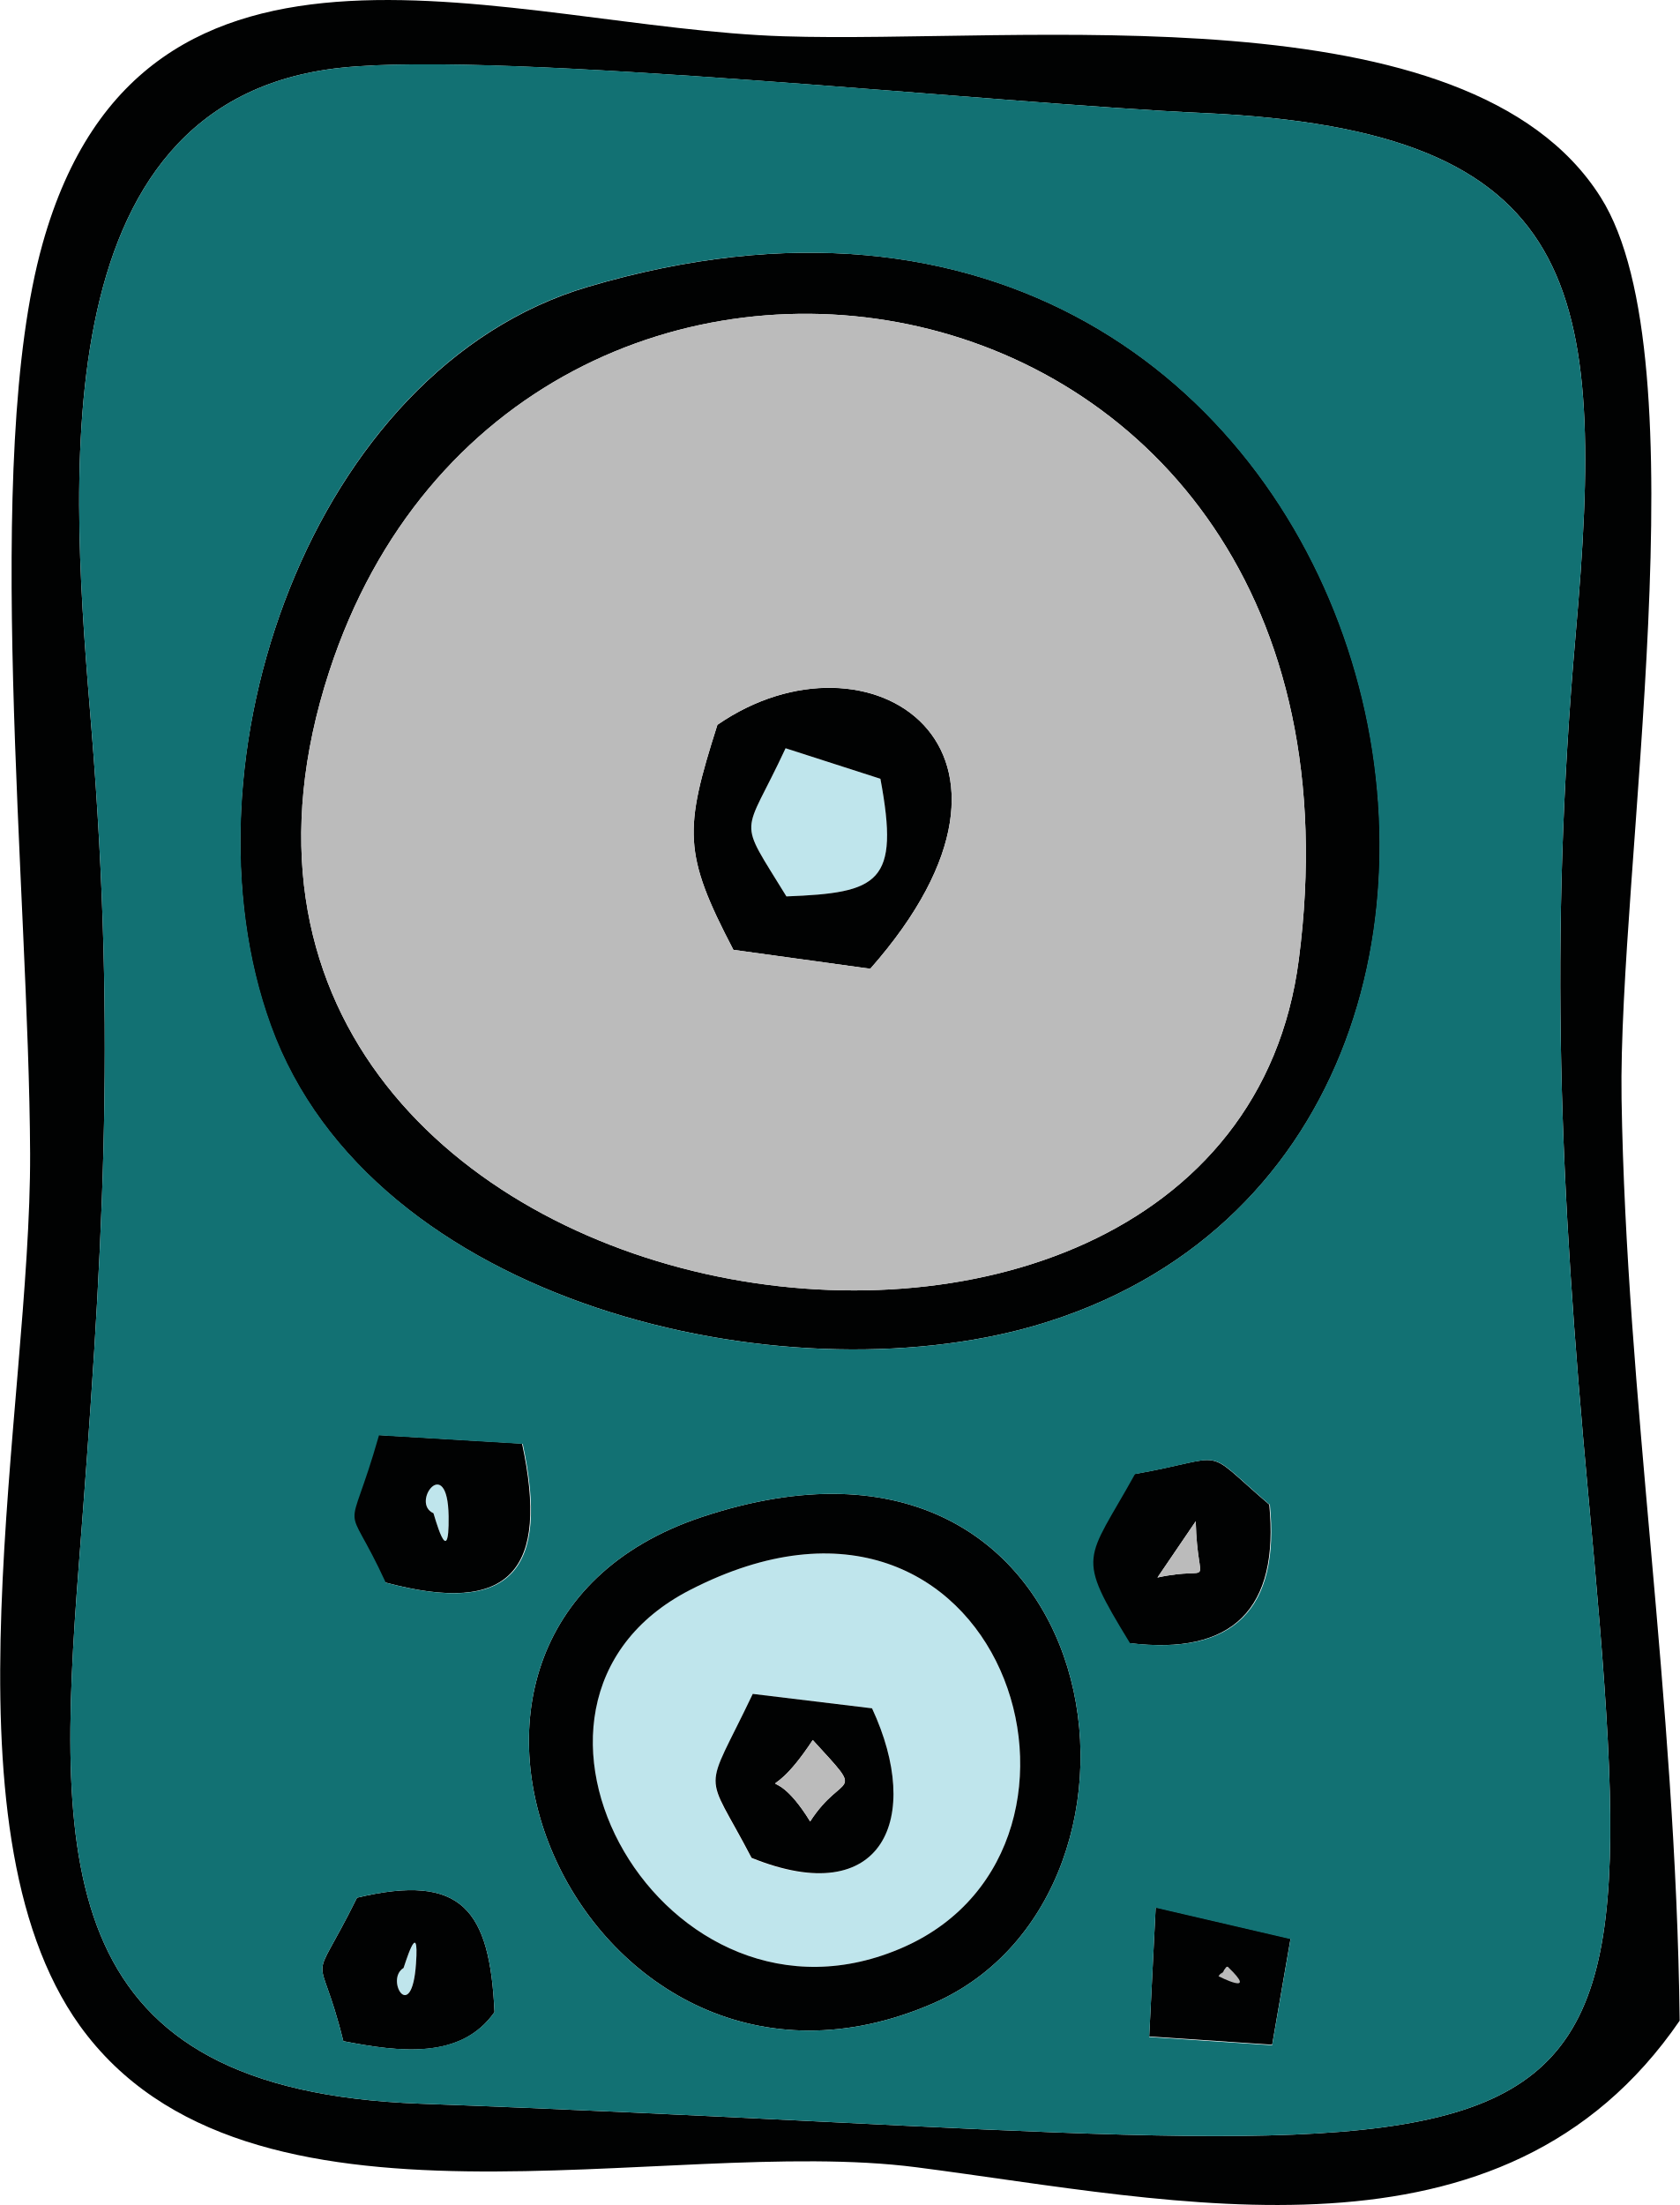
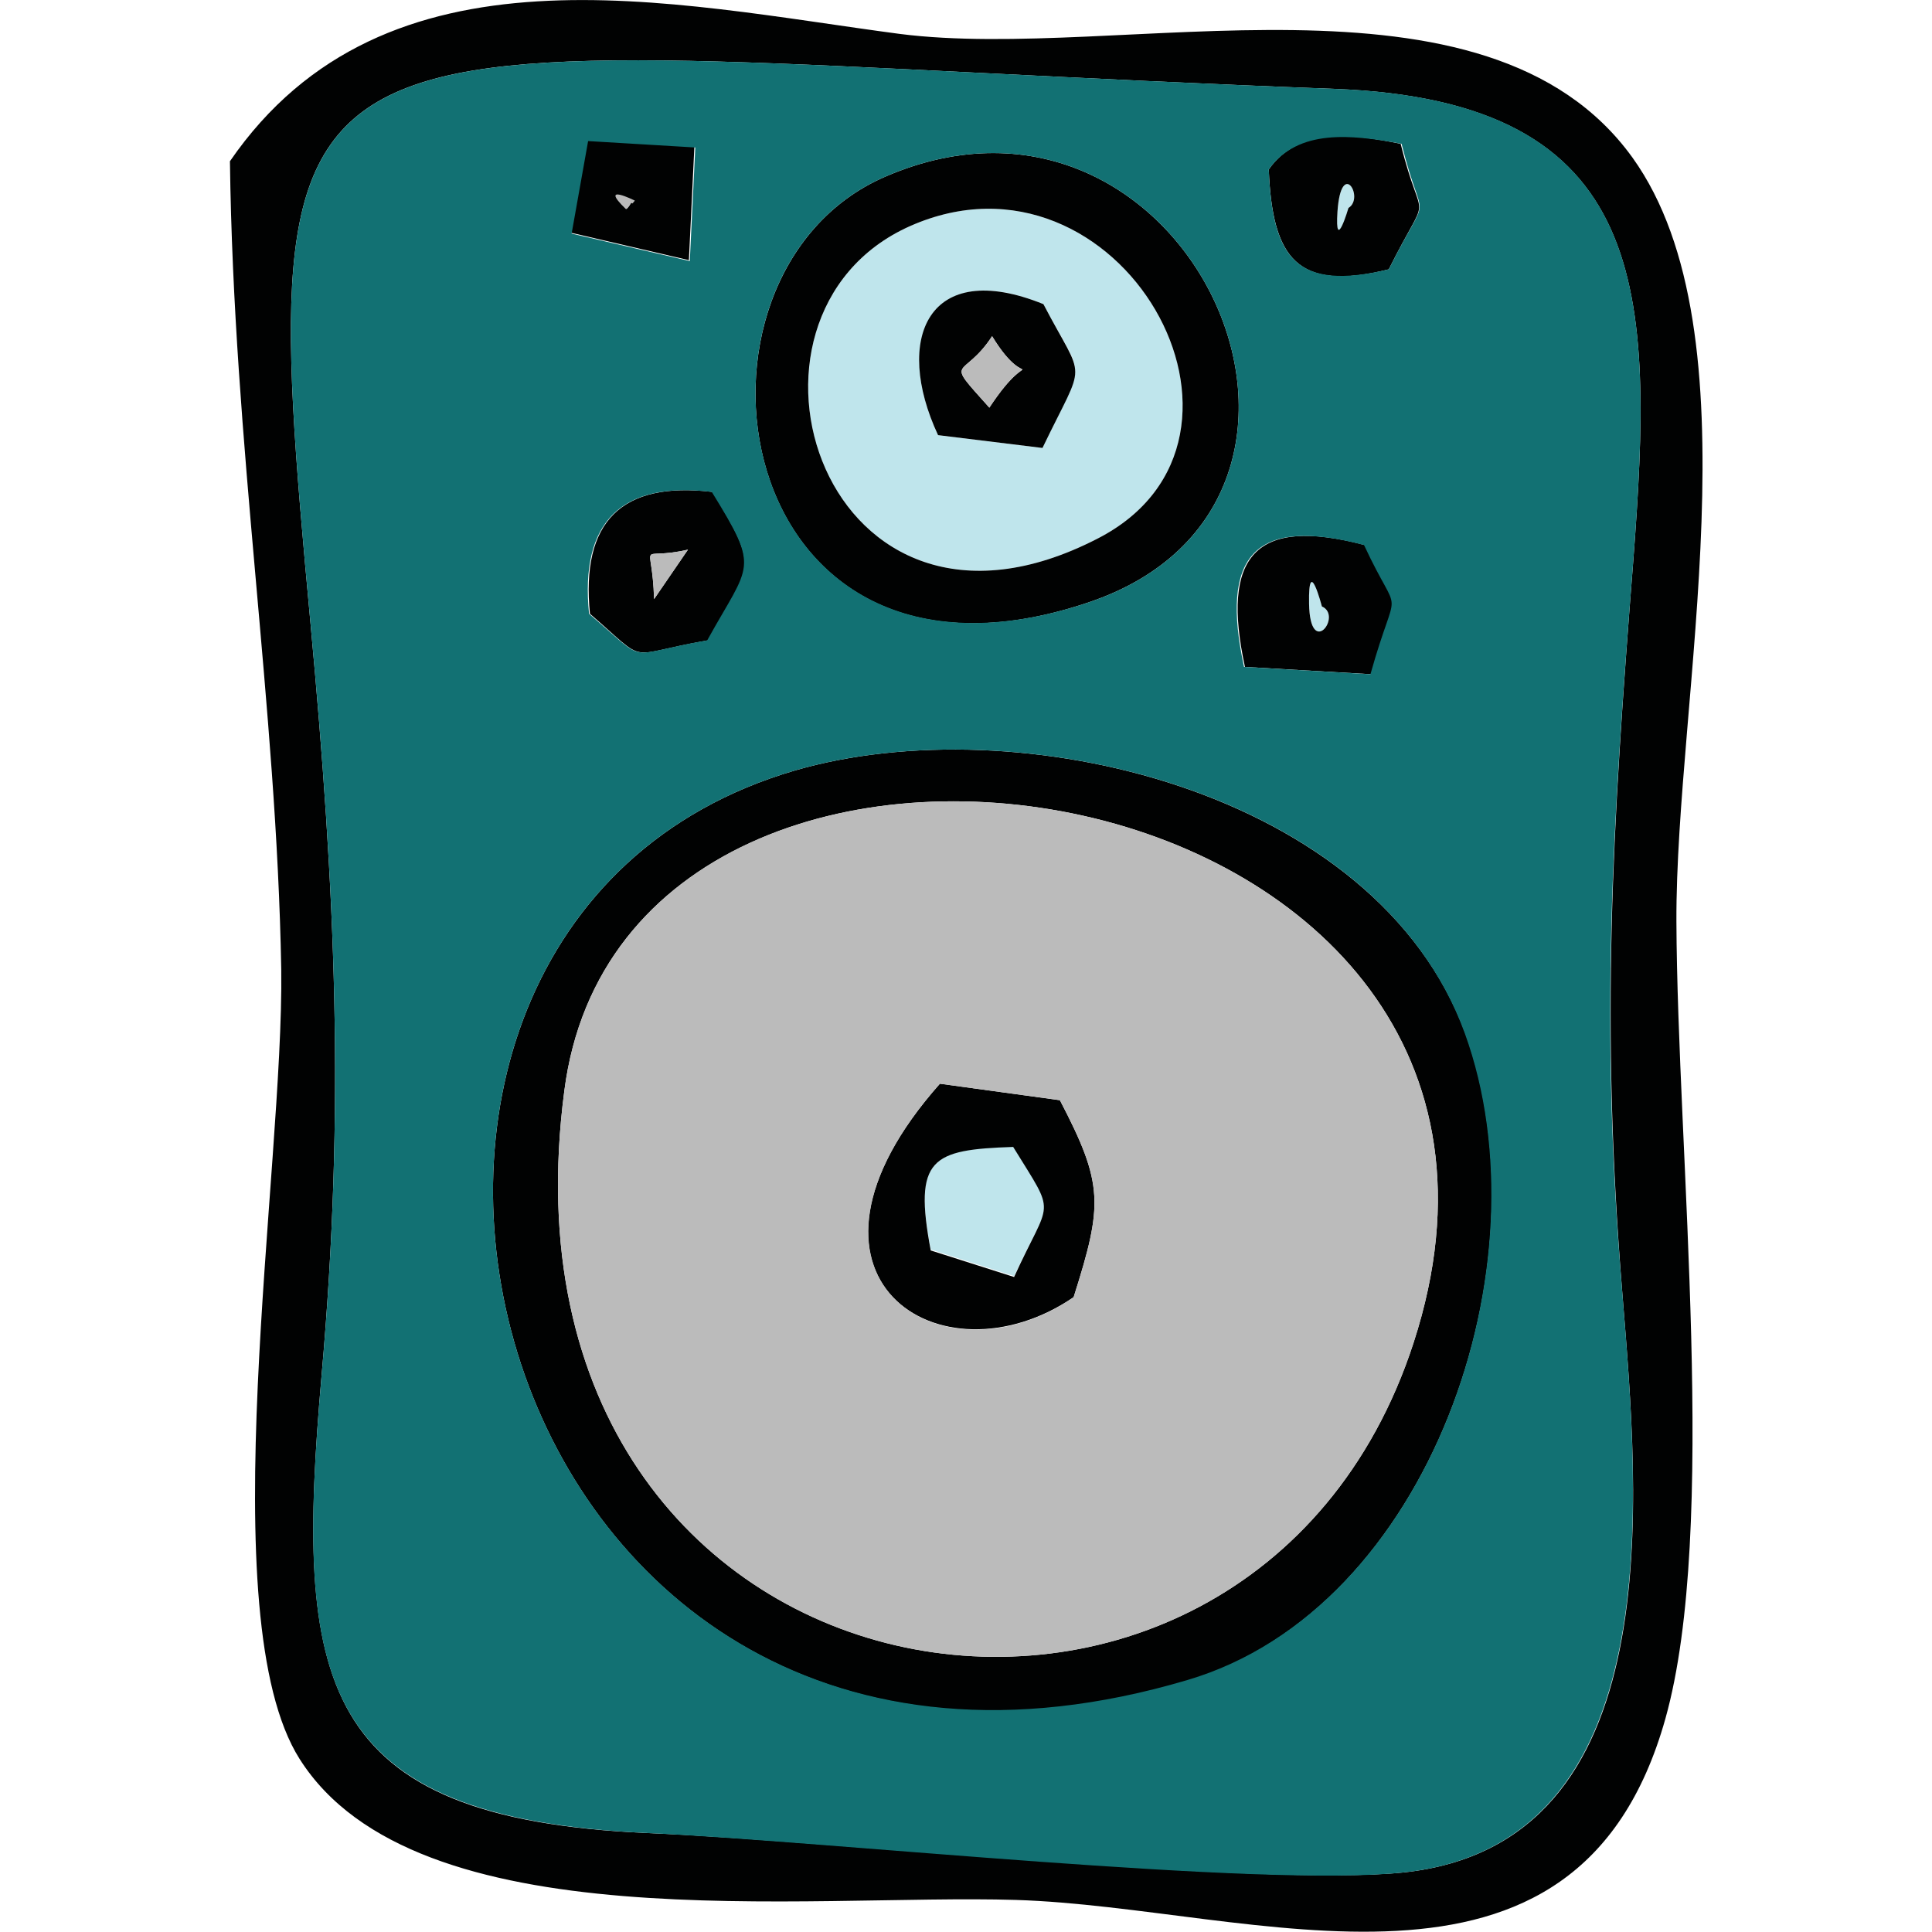
- <svg xmlns="http://www.w3.org/2000/svg" viewBox="0 0 160.66 210.88">
-   <defs>
-     <style>.a{fill:#bfe5ec;}.a,.b,.c,.d{fill-rule:evenodd;}.b{fill:#010202;}.c{fill:#bbb;}.d{fill:#127173;}</style>
-   </defs>
-   <path class="a" d="M83.41,163.38c4.88,10.48,1,19.38-11.53,14.34C67.31,169,67.23,172.08,72,162Zm3.09,22.81c21.92-9.78,9.36-49.49-20.52-34.13C44.69,163,63.63,196.4,86.5,186.19Z" />
-   <path class="a" d="M84.21,74.48l-9.07-2.92c-4.06,8.76-4.71,6.35.08,14.17C84.07,85.39,86.08,84.46,84.21,74.48Z" />
-   <path class="a" d="M42.91,145c-.09-6.12-3.69-1.3-1.45-.28C41.49,144.75,43,150.53,42.91,145Z" />
-   <path class="a" d="M39.79,187.81c.34-4.76-1.16.4-1.19.4C36.78,189.31,39.39,193.68,39.79,187.81Z" />
-   <path class="b" d="M7.53,149.8c2.27-29.31,3.63-50.46,1.22-80.08C6.93,47.35,3.39,9.6,32.62,6.48c15.59-1.65,62.93,3.46,82.51,4.33,36.34,1.65,38.5,16.64,35.58,49.87-2.58,29.36-1.5,52.92,1.19,82.09C158.64,216,156,205.44,40.16,201.19,5.43,199.89,5.29,178.88,7.53,149.8Zm153.13,43.45c-.37-31.12-5.1-59.47-5.56-88.18-.34-21.75,7.8-70.73-2-86.21C140.45-1.2,97.7,4.21,74.94,3.47c-26-.82-61.17-14.79-70.87,19.85-5.81,20.74-1.3,61.73-1.19,87,.09,24.27-9,64.23,4.76,83.42,16,22.2,55.87,10.41,80,13.53C112.61,210.49,143.73,217.94,160.66,193.25Z" />
-   <path class="b" d="M31.48,64.25c18-55.25,101.77-41.9,92.75,27.52C117.34,145,10.76,127.89,31.48,64.25ZM99,126.78c59.3-17.26,34.81-122.29-42.75-99.35C29.7,35.28,16.8,73,25.87,98.06,35.54,124.74,74.85,133.78,99,126.78Z" />
-   <path class="b" d="M86.5,186.19C63.63,196.4,44.69,163,66,152.06,95.86,136.7,108.42,176.41,86.5,186.19Zm2.72,5.42c24.41-10.6,17.3-59.67-22.11-46.52C33.72,156.23,56,206,89.22,191.61Z" />
-   <path class="b" d="M75.22,85.73c-4.79-7.82-4.14-5.41-.08-14.17l9.07,2.92C86.08,84.46,84.07,85.39,75.22,85.73Zm-6.6-16.41c-3.21,10.06-3.29,12.3,1.53,21.52l13.09,1.81C101.87,71.53,83.07,59.34,68.62,69.32Z" />
-   <path class="b" d="M114.37,145.49c.17,6.89,2,4.14-3.66,5.38Zm7-1.62c-6.64-5.69-3.55-4.53-12.9-2.89-4.68,8.45-5.73,7.57-.48,16.16C117.94,158.36,122.39,153.85,121.4,143.87Z" />
-   <path class="b" d="M77.49,174.2c-4.22-6.86-4.73-.22.25-7.79C82.93,172.08,80.66,169.3,77.49,174.2Zm5.92-10.82L72,162c-4.76,10-4.68,6.92-.11,15.68C84.46,182.76,88.29,173.86,83.41,163.38Z" />
-   <path class="b" d="M42.91,145c.08,5.5-1.42-.28-1.45-.28C39.22,143.73,42.82,138.91,42.91,145Zm7-6.94-13.75-.82c-3.06,10.74-3.4,5.3.65,14.09C48.89,154.59,52.52,150.11,49.94,138.09Z" />
-   <path class="b" d="M39.79,187.81c-.4,5.87-3,1.5-1.19.4C38.63,188.21,40.13,183.05,39.79,187.81Zm7.51,4.62c-.45-9.72-3.06-13.35-13.15-10.94-4.68,9.44-3.72,4-1.31,13.72C38.23,196.26,44.1,197,47.3,192.43Z" />
-   <path class="b" d="M116.81,188.75c0,.31.45-.83.65-.63Zm4.87,6.8,1.76-10.15-12.9-3-.62,12.36Z" />
-   <path class="c" d="M68.62,69.32c14.45-10,33.25,2.21,14.62,23.33L70.15,90.84C65.33,81.62,65.41,79.38,68.62,69.32ZM31.48,64.25C10.76,127.89,117.34,145,124.23,91.77,133.25,22.35,49.45,9,31.48,64.25Z" />
-   <path class="c" d="M77.74,166.41c-5,7.57-4.47.93-.25,7.79C80.66,169.3,82.93,172.08,77.74,166.41Z" />
-   <path class="c" d="M114.37,145.49l-3.66,5.38C116.41,149.63,114.54,152.38,114.37,145.49Z" />
-   <path class="c" d="M117.46,188.12c-.2-.2-.63.94-.65.63,0-.12-.26.25-.26.25S120.46,191,117.46,188.12Z" />
-   <path class="d" d="M99,126.78c-24.1,7-63.41-2-73.08-28.72C16.8,73,29.7,35.28,56.2,27.43,133.76,4.49,158.25,109.52,99,126.78Zm-49,11.31c2.58,12-1,16.5-13.1,13.27-4.05-8.79-3.71-3.35-.65-14.09Zm71.46,5.78c1,10-3.46,14.49-13.38,13.27-5.25-8.59-4.2-7.71.48-16.16C117.85,139.34,114.76,138.18,121.4,143.87ZM89.22,191.61C56,206,33.72,156.23,67.11,145.09,106.52,131.94,113.63,181,89.22,191.61ZM34.15,181.49c10.09-2.41,12.7,1.22,13.15,10.94-3.2,4.54-9.07,3.83-14.46,2.78C30.43,185.46,29.47,190.93,34.15,181.49Zm75.77,13.32.62-12.36,12.9,3-1.76,10.15ZM7.53,149.8c-2.24,29.08-2.1,50.09,32.63,51.39C156,205.44,158.64,216,151.9,142.77c-2.69-29.17-3.77-52.73-1.19-82.09,2.92-33.23.76-48.22-35.58-49.87-19.58-.87-66.92-6-82.51-4.33C3.39,9.6,6.93,47.35,8.75,69.72,11.16,99.34,9.8,120.49,7.53,149.8Z" />
+ <svg xmlns="http://www.w3.org/2000/svg" version="1.1" id="Слой_1" x="0px" y="0px" viewBox="0 0 210.9 210.9" style="enable-background:new 0 0 210.9 210.9;" xml:space="preserve">
+   <style type="text/css">
+ 	.st0{fill-rule:evenodd;clip-rule:evenodd;fill:#BFE5EC;}
+ 	.st1{fill-rule:evenodd;clip-rule:evenodd;fill:#010202;}
+ 	.st2{fill-rule:evenodd;clip-rule:evenodd;fill:#BBBBBB;}
+ 	.st3{fill-rule:evenodd;clip-rule:evenodd;fill:#127173;}
+ </style>
+   <path class="st0" d="M102.4,47.5c-4.9-10.5-1-19.4,11.5-14.3c4.6,8.7,4.7,5.6-0.1,15.7L102.4,47.5z M99.3,24.7  c-21.9,9.8-9.4,49.5,20.5,34.1C141.1,47.9,122.2,14.5,99.3,24.7z" />
+   <path class="st0" d="M101.6,136.4l9.1,2.9c4.1-8.8,4.7-6.4-0.1-14.2C101.7,125.5,99.7,126.4,101.6,136.4z" />
+   <path class="st0" d="M142.9,65.9c0.1,6.1,3.7,1.3,1.4,0.3C144.3,66.1,142.8,60.4,142.9,65.9z" />
+   <path class="st0" d="M146,23.1c-0.3,4.8,1.2-0.4,1.2-0.4C149,21.6,146.4,17.2,146,23.1z" />
+   <path class="st1" d="M178.3,61.1c-2.3,29.3-3.6,50.5-1.2,80.1c1.8,22.4,5.4,60.1-23.9,63.2c-15.6,1.6-62.9-3.5-82.5-4.3  c-36.3-1.6-38.5-16.6-35.6-49.9c2.6-29.4,1.5-52.9-1.2-82.1C27.1-5.1,29.8,5.4,145.6,9.7C180.4,11,180.5,32,178.3,61.1z M25.1,17.6  c0.4,31.1,5.1,59.5,5.6,88.2c0.3,21.8-7.8,70.7,2,86.2c12.7,20.1,55.4,14.7,78.2,15.4c26,0.8,61.2,14.8,70.9-19.8  c5.8-20.7,1.3-61.7,1.2-87c-0.1-24.3,9-64.2-4.8-83.4c-16-22.2-55.9-10.4-80-13.5C73.2,0.4,42.1-7.1,25.1,17.6z" />
+   <path class="st1" d="M154.3,146.6c-18,55.3-101.8,41.9-92.7-27.5C68.4,65.9,175,83,154.3,146.6z M86.8,84.1  c-59.3,17.3-34.8,122.3,42.8,99.4c26.5-7.9,39.4-45.6,30.4-70.6C150.2,86.1,110.9,77.1,86.8,84.1z" />
+   <path class="st1" d="M99.3,24.7c22.9-10.2,41.8,23.2,20.5,34.1C89.9,74.2,77.4,34.5,99.3,24.7z M96.6,19.3  c-24.4,10.6-17.3,59.7,22.1,46.5C152.1,54.7,129.8,4.9,96.6,19.3z" />
+   <path class="st1" d="M110.6,125.2c4.8,7.8,4.1,5.4,0.1,14.2l-9.1-2.9C99.7,126.4,101.7,125.5,110.6,125.2z M117.2,141.6  c3.2-10.1,3.3-12.3-1.5-21.5l-13.1-1.8C83.9,139.4,102.7,151.5,117.2,141.6z" />
+   <path class="st1" d="M71.4,65.4c-0.2-6.9-2-4.1,3.7-5.4L71.4,65.4z M64.4,67c6.6,5.7,3.6,4.5,12.9,2.9c4.7-8.4,5.7-7.6,0.5-16.2  C67.8,52.5,63.4,57,64.4,67L64.4,67z" />
+   <path class="st1" d="M108.3,36.7c4.2,6.9,4.7,0.2-0.3,7.8C102.9,38.8,105.1,41.6,108.3,36.7z M102.4,47.5l11.4,1.4  c4.8-10,4.7-6.9,0.1-15.7C101.3,28.1,97.5,37,102.4,47.5z" />
+   <path class="st1" d="M142.9,65.9c-0.1-5.5,1.4,0.3,1.4,0.3C146.6,67.2,143,72,142.9,65.9z M135.9,72.8l13.8,0.8  c3.1-10.7,3.4-5.3-0.7-14.1C136.9,56.3,133.3,60.8,135.9,72.8L135.9,72.8z" />
+   <path class="st1" d="M146,23.1c0.4-5.9,3-1.5,1.2-0.4C147.2,22.7,145.7,27.8,146,23.1z M138.5,18.5c0.4,9.7,3.1,13.4,13.1,10.9  c4.7-9.4,3.7-4,1.3-13.7C147.6,14.6,141.7,13.9,138.5,18.5z" />
+   <path class="st1" d="M69,22.1c0-0.3-0.4,0.8-0.7,0.6L69,22.1z M64.1,15.3l-1.8,10.1l12.9,3l0.6-12.4L64.1,15.3z" />
+   <path class="st2" d="M117.2,141.6c-14.4,10-33.3-2.2-14.6-23.3l13.1,1.8C120.5,129.3,120.4,131.5,117.2,141.6z M154.3,146.6  C175,83,68.4,65.9,61.6,119.1C52.5,188.5,136.3,201.9,154.3,146.6z" />
+   <path class="st2" d="M108,44.5c5-7.6,4.5-0.9,0.3-7.8C105.1,41.6,102.9,38.8,108,44.5z" />
+   <path class="st2" d="M71.4,65.4l3.7-5.4C69.4,61.3,71.2,58.5,71.4,65.4z" />
+   <path class="st2" d="M68.3,22.8c0.2,0.2,0.6-0.9,0.7-0.6c0,0.1,0.3-0.3,0.3-0.3S65.3,19.9,68.3,22.8z" />
+   <path class="st3" d="M86.8,84.1c24.1-7,63.4,2,73.1,28.7c9.1,25.1-3.8,62.8-30.3,70.6C52,206.4,27.5,101.4,86.8,84.1z M135.8,72.8  c-2.6-12,1-16.5,13.1-13.3c4.1,8.8,3.7,3.4,0.7,14.1L135.8,72.8z M64.3,67c-1-10,3.5-14.5,13.4-13.3c5.3,8.6,4.2,7.7-0.5,16.2  C67.9,71.5,71,72.7,64.3,67L64.3,67z M96.6,19.3c33.2-14.4,55.5,35.4,22.1,46.5C79.3,78.9,72.2,29.9,96.6,19.3z M151.6,29.4  c-10.1,2.4-12.7-1.2-13.1-10.9c3.2-4.5,9.1-3.8,14.5-2.8C155.4,25.4,156.3,20,151.6,29.4z M75.9,16.1l-0.6,12.4l-12.9-3l1.8-10.1  L75.9,16.1z M178.3,61.1c2.2-29.1,2.1-50.1-32.6-51.4C29.8,5.4,27.1-5.1,33.9,68.1c2.7,29.2,3.8,52.7,1.2,82.1  c-2.9,33.2-0.8,48.2,35.6,49.9c19.6,0.9,66.9,6,82.5,4.3c29.2-3.1,25.7-40.9,23.9-63.2C174.6,111.5,176,90.4,178.3,61.1z" />
</svg>
